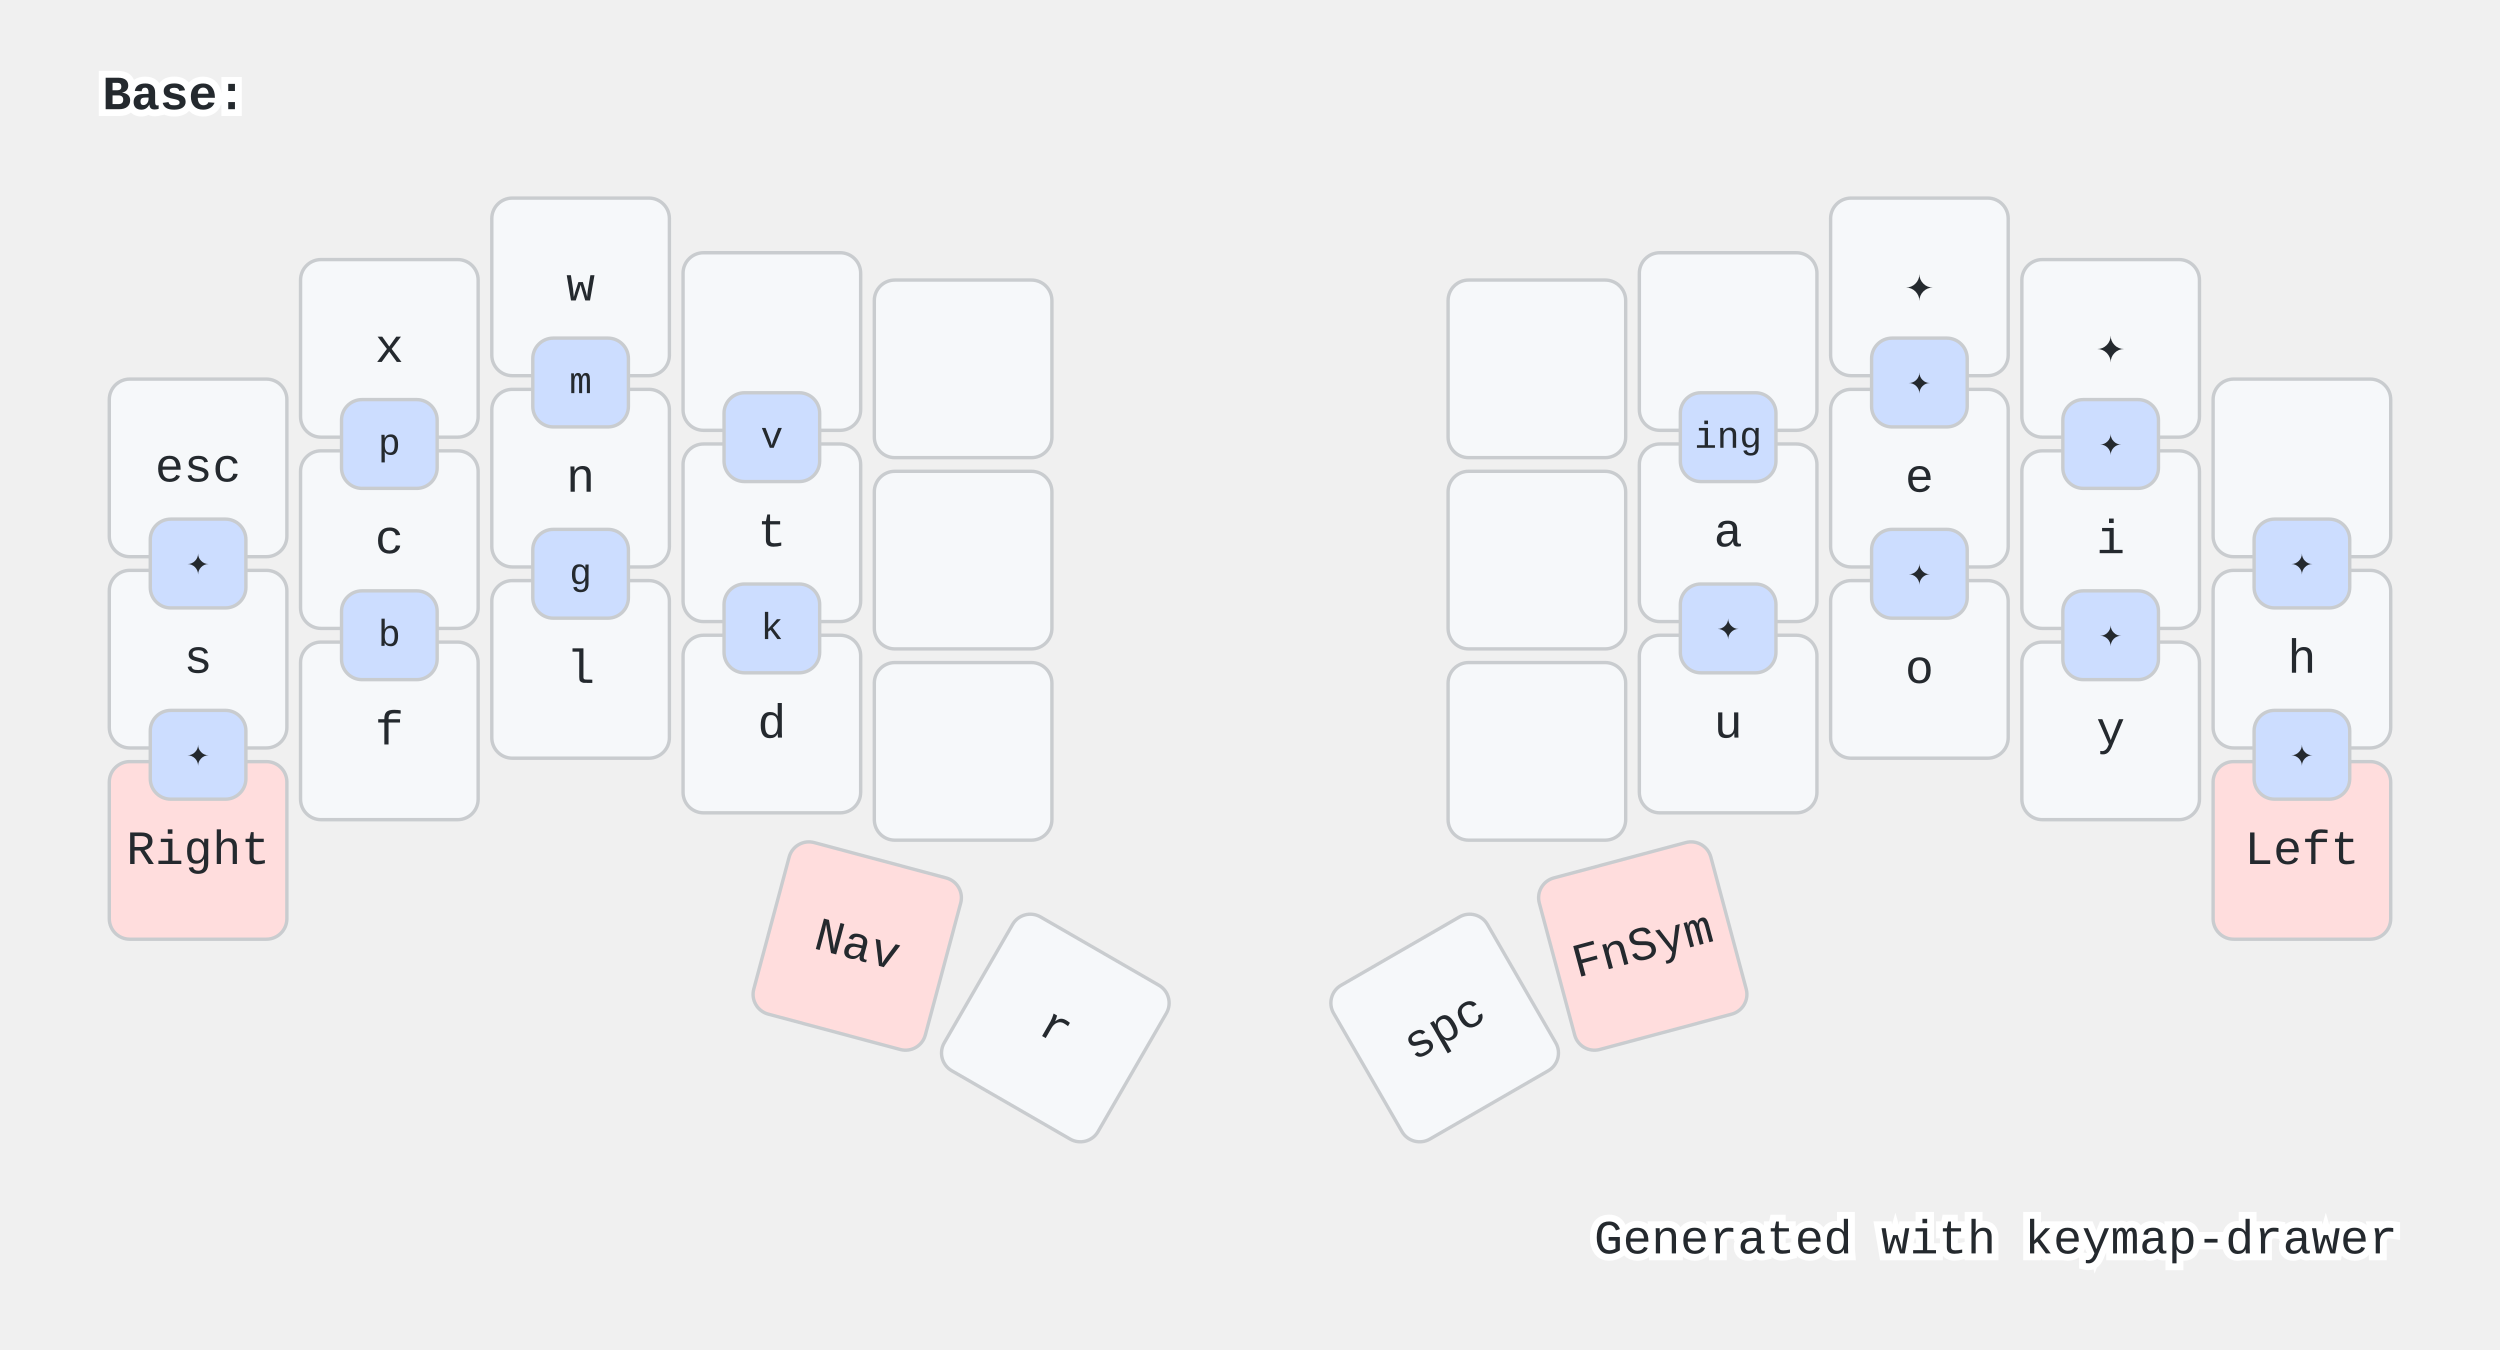
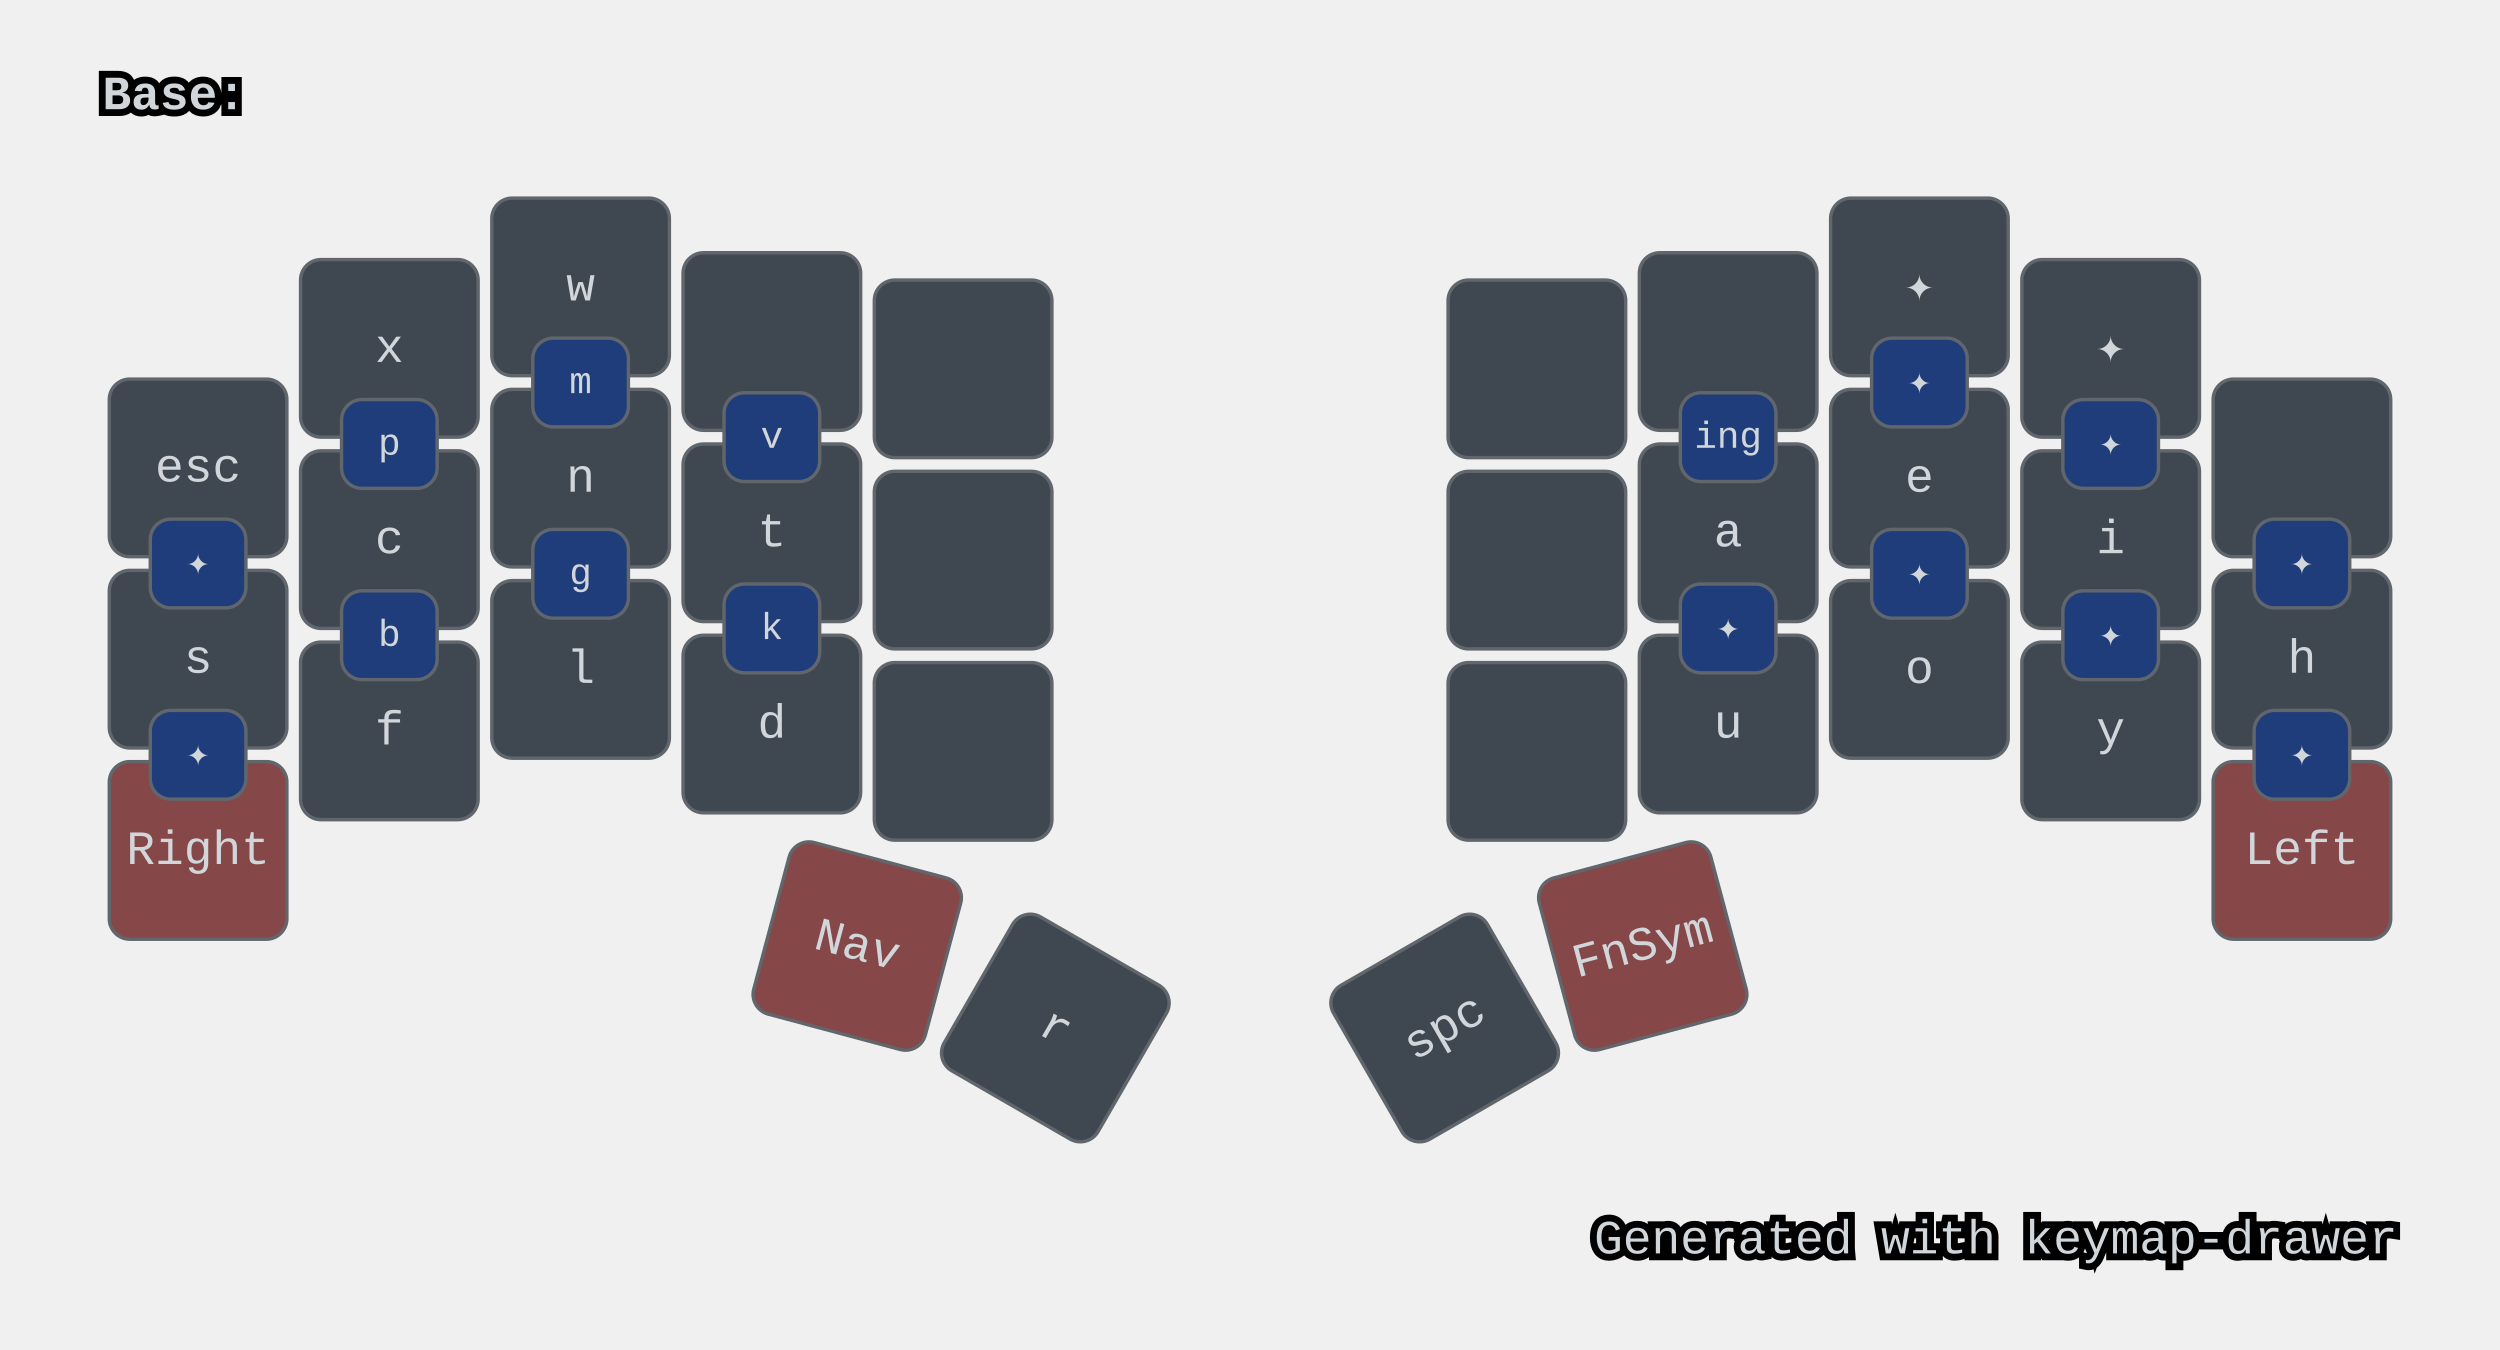
<svg xmlns="http://www.w3.org/2000/svg" width="732" height="395" viewBox="0 0 732 395" class="keymap">
  <style>/* inherit to force styles through use tags */
svg path {
    fill: inherit;
}

/* font and background color specifications */
svg.keymap {
    font-family: SFMono-Regular,Consolas,Liberation Mono,Menlo,monospace;
    font-size: 14px;
    font-kerning: normal;
    text-rendering: optimizeLegibility;
    fill: #24292e;
}

/* default key styling */
rect.key {
    fill: #f6f8fa;
}

rect.key, rect.combo {
    stroke: #c9cccf;
    stroke-width: 1;
}

/* default key side styling, only used is draw_key_sides is set */
rect.side {
    filter: brightness(90%);
}

/* color accent for combo boxes */
rect.combo, rect.combo-separate {
    fill: #cdf;
}

/* color accent for held keys */
rect.held, rect.combo.held {
    fill: #fdd;
}

/* color accent for ghost (optional) keys */
rect.ghost, rect.combo.ghost {
    stroke-dasharray: 4, 4;
    stroke-width: 2;
}

text {
    text-anchor: middle;
    dominant-baseline: middle;
}

/* styling for layer labels */
text.label {
    font-weight: bold;
    text-anchor: start;
    stroke: white;
    stroke-width: 4;
    paint-order: stroke;
}

/* styling for optional footer */
text.footer {
    text-anchor: end;
    dominant-baseline: auto;
    stroke: white;
    stroke-width: 4;
    paint-order: stroke;
}

/* styling for combo tap, and key non-tap label text */
text.combo, text.hold, text.shifted, text.left, text.right, text.tl, text.tr, text.bl, text.br {
    font-size: 11px;
}

text.hold, text.bl, text.br {
    text-anchor: middle;
    dominant-baseline: auto;
}

text.shifted, text.tl, text.tr {
    text-anchor: middle;
    dominant-baseline: hanging;
}

text.left, text.tl, text.bl {
    text-anchor: start;
}

text.right, text.tr, text.br {
    text-anchor: end;
}

text.layer-activator {
    text-decoration: underline;
}

/* styling for hold/shifted label text in combo box */
text.combo.hold, text.combo.shifted, text.combo.left, text.combo.right {
    font-size: 8px;
}

/* lighter symbol for transparent keys */
text.trans {
    fill: #7b7e81;
}

/* styling for combo dendrons */
path.combo {
    stroke-width: 1;
    stroke: gray;
    fill: none;
}

/* Start Tabler Icons Cleanup */
/* cannot use height/width with glyphs */
.icon-tabler &gt; path {
    fill: inherit;
    stroke: inherit;
    stroke-width: 2;
}
/* hide tabler's default box */
.icon-tabler &gt; path[stroke="none"][fill="none"] {
    visibility: hidden;
}
/* End Tabler Icons Cleanup */

- @media (prefers-color-scheme: dark) {
svg.keymap { fill: #d1d6db; }
rect.key { fill: #3f4750; }
rect.key, rect.combo { stroke: #60666c; }
rect.combo, rect.combo-separate { fill: #1f3d7a; }
rect.held, rect.combo.held { fill: #854747; }
text.label, text.footer { stroke: black; }
text.trans { fill: #7e8184; }
path.combo { stroke: #7f7f7f; }
- 
- }</style>
+ </style>
  <g transform="translate(30, 0)" class="layer-Base">
    <text x="0" y="28" class="label" id="Base">Base:</text>
    <g transform="translate(0, 56)">
      <g transform="translate(28, 81)" class="key keypos-0">
        <rect rx="6" ry="6" x="-26" y="-26" width="52" height="52" class="key" />
        <text x="0" y="0" class="key tap">esc</text>
      </g>
      <g transform="translate(84, 46)" class="key keypos-1">
        <rect rx="6" ry="6" x="-26" y="-26" width="52" height="52" class="key" />
        <text x="0" y="0" class="key tap">x</text>
      </g>
      <g transform="translate(140, 28)" class="key keypos-2">
        <rect rx="6" ry="6" x="-26" y="-26" width="52" height="52" class="key" />
        <text x="0" y="0" class="key tap">w</text>
      </g>
      <g transform="translate(196, 44)" class="key keypos-3">
        <rect rx="6" ry="6" x="-26" y="-26" width="52" height="52" class="key" />
      </g>
      <g transform="translate(252, 52)" class="key keypos-4">
        <rect rx="6" ry="6" x="-26" y="-26" width="52" height="52" class="key" />
      </g>
      <g transform="translate(420, 52)" class="key keypos-5">
        <rect rx="6" ry="6" x="-26" y="-26" width="52" height="52" class="key" />
      </g>
      <g transform="translate(476, 44)" class="key keypos-6">
        <rect rx="6" ry="6" x="-26" y="-26" width="52" height="52" class="key" />
      </g>
      <g transform="translate(532, 28)" class="key keypos-7">
        <rect rx="6" ry="6" x="-26" y="-26" width="52" height="52" class="key" />
        <text x="0" y="0" class="key tap">✦</text>
      </g>
      <g transform="translate(588, 46)" class="key keypos-8">
        <rect rx="6" ry="6" x="-26" y="-26" width="52" height="52" class="key" />
        <text x="0" y="0" class="key tap">✦</text>
      </g>
      <g transform="translate(644, 81)" class="key keypos-9">
        <rect rx="6" ry="6" x="-26" y="-26" width="52" height="52" class="key" />
      </g>
      <g transform="translate(28, 137)" class="key keypos-10">
        <rect rx="6" ry="6" x="-26" y="-26" width="52" height="52" class="key" />
        <text x="0" y="0" class="key tap">s</text>
      </g>
      <g transform="translate(84, 102)" class="key keypos-11">
        <rect rx="6" ry="6" x="-26" y="-26" width="52" height="52" class="key" />
        <text x="0" y="0" class="key tap">c</text>
      </g>
      <g transform="translate(140, 84)" class="key keypos-12">
        <rect rx="6" ry="6" x="-26" y="-26" width="52" height="52" class="key" />
        <text x="0" y="0" class="key tap">n</text>
      </g>
      <g transform="translate(196, 100)" class="key keypos-13">
        <rect rx="6" ry="6" x="-26" y="-26" width="52" height="52" class="key" />
        <text x="0" y="0" class="key tap">t</text>
      </g>
      <g transform="translate(252, 108)" class="key keypos-14">
        <rect rx="6" ry="6" x="-26" y="-26" width="52" height="52" class="key" />
      </g>
      <g transform="translate(420, 108)" class="key keypos-15">
        <rect rx="6" ry="6" x="-26" y="-26" width="52" height="52" class="key" />
      </g>
      <g transform="translate(476, 100)" class="key keypos-16">
        <rect rx="6" ry="6" x="-26" y="-26" width="52" height="52" class="key" />
        <text x="0" y="0" class="key tap">a</text>
      </g>
      <g transform="translate(532, 84)" class="key keypos-17">
        <rect rx="6" ry="6" x="-26" y="-26" width="52" height="52" class="key" />
        <text x="0" y="0" class="key tap">e</text>
      </g>
      <g transform="translate(588, 102)" class="key keypos-18">
        <rect rx="6" ry="6" x="-26" y="-26" width="52" height="52" class="key" />
        <text x="0" y="0" class="key tap">i</text>
      </g>
      <g transform="translate(644, 137)" class="key keypos-19">
        <rect rx="6" ry="6" x="-26" y="-26" width="52" height="52" class="key" />
        <text x="0" y="0" class="key tap">h</text>
      </g>
      <g transform="translate(28, 193)" class="key held keypos-20">
        <rect rx="6" ry="6" x="-26" y="-26" width="52" height="52" class="key held" />
        <text x="0" y="0" class="key held tap">Right</text>
      </g>
      <g transform="translate(84, 158)" class="key keypos-21">
        <rect rx="6" ry="6" x="-26" y="-26" width="52" height="52" class="key" />
        <text x="0" y="0" class="key tap">f</text>
      </g>
      <g transform="translate(140, 140)" class="key keypos-22">
        <rect rx="6" ry="6" x="-26" y="-26" width="52" height="52" class="key" />
        <text x="0" y="0" class="key tap">l</text>
      </g>
      <g transform="translate(196, 156)" class="key keypos-23">
        <rect rx="6" ry="6" x="-26" y="-26" width="52" height="52" class="key" />
        <text x="0" y="0" class="key tap">d</text>
      </g>
      <g transform="translate(252, 164)" class="key keypos-24">
        <rect rx="6" ry="6" x="-26" y="-26" width="52" height="52" class="key" />
      </g>
      <g transform="translate(420, 164)" class="key keypos-25">
        <rect rx="6" ry="6" x="-26" y="-26" width="52" height="52" class="key" />
      </g>
      <g transform="translate(476, 156)" class="key keypos-26">
        <rect rx="6" ry="6" x="-26" y="-26" width="52" height="52" class="key" />
        <text x="0" y="0" class="key tap">u</text>
      </g>
      <g transform="translate(532, 140)" class="key keypos-27">
        <rect rx="6" ry="6" x="-26" y="-26" width="52" height="52" class="key" />
        <text x="0" y="0" class="key tap">o</text>
      </g>
      <g transform="translate(588, 158)" class="key keypos-28">
        <rect rx="6" ry="6" x="-26" y="-26" width="52" height="52" class="key" />
        <text x="0" y="0" class="key tap">y</text>
      </g>
      <g transform="translate(644, 193)" class="key held keypos-29">
        <rect rx="6" ry="6" x="-26" y="-26" width="52" height="52" class="key held" />
        <text x="0" y="0" class="key held tap">Left</text>
      </g>
      <g transform="translate(221, 221) rotate(15.0)" class="key held keypos-30">
        <rect rx="6" ry="6" x="-26" y="-26" width="52" height="52" class="key held" />
        <text x="0" y="0" class="key held tap">Nav</text>
      </g>
      <g transform="translate(279, 245) rotate(30.0)" class="key keypos-31">
        <rect rx="6" ry="6" x="-26" y="-26" width="52" height="52" class="key" />
        <text x="0" y="0" class="key tap">r</text>
      </g>
      <g transform="translate(393, 245) rotate(-30.0)" class="key keypos-32">
        <rect rx="6" ry="6" x="-26" y="-26" width="52" height="52" class="key" />
        <text x="0" y="0" class="key tap">spc</text>
      </g>
      <g transform="translate(451, 221) rotate(-15.0)" class="key held keypos-33">
        <rect rx="6" ry="6" x="-26" y="-26" width="52" height="52" class="key held" />
        <text x="0" y="0" class="key held tap">FnSym</text>
      </g>
      <g class="combo combopos-0">
        <rect rx="6" ry="6" x="182" y="59" width="28" height="26" class="combo" />
        <text x="196" y="72" class="combo tap">v</text>
      </g>
      <g class="combo combopos-1">
        <rect rx="6" ry="6" x="182" y="115" width="28" height="26" class="combo" />
        <text x="196" y="128" class="combo tap">k</text>
      </g>
      <g class="combo combopos-2">
        <rect rx="6" ry="6" x="126" y="43" width="28" height="26" class="combo" />
        <text x="140" y="56" class="combo tap">m</text>
      </g>
      <g class="combo combopos-3">
        <rect rx="6" ry="6" x="126" y="99" width="28" height="26" class="combo" />
        <text x="140" y="112" class="combo tap">g</text>
      </g>
      <g class="combo combopos-4">
        <rect rx="6" ry="6" x="70" y="61" width="28" height="26" class="combo" />
        <text x="84" y="74" class="combo tap">p</text>
      </g>
      <g class="combo combopos-5">
        <rect rx="6" ry="6" x="70" y="117" width="28" height="26" class="combo" />
        <text x="84" y="130" class="combo tap">b</text>
      </g>
      <g class="combo combopos-6">
        <rect rx="6" ry="6" x="14" y="96" width="28" height="26" class="combo" />
        <text x="28" y="109" class="combo tap">✦</text>
      </g>
      <g class="combo combopos-7">
        <rect rx="6" ry="6" x="14" y="152" width="28" height="26" class="combo" />
        <text x="28" y="165" class="combo tap">✦</text>
      </g>
      <g class="combo combopos-8">
        <rect rx="6" ry="6" x="462" y="59" width="28" height="26" class="combo" />
        <text x="476" y="72" class="combo tap">ing</text>
      </g>
      <g class="combo combopos-9">
        <rect rx="6" ry="6" x="462" y="115" width="28" height="26" class="combo" />
        <text x="476" y="128" class="combo tap">✦</text>
      </g>
      <g class="combo combopos-10">
        <rect rx="6" ry="6" x="518" y="43" width="28" height="26" class="combo" />
        <text x="532" y="56" class="combo tap">✦</text>
      </g>
      <g class="combo combopos-11">
        <rect rx="6" ry="6" x="518" y="99" width="28" height="26" class="combo" />
        <text x="532" y="112" class="combo tap">✦</text>
      </g>
      <g class="combo combopos-12">
        <rect rx="6" ry="6" x="574" y="61" width="28" height="26" class="combo" />
        <text x="588" y="74" class="combo tap">✦</text>
      </g>
      <g class="combo combopos-13">
        <rect rx="6" ry="6" x="574" y="117" width="28" height="26" class="combo" />
        <text x="588" y="130" class="combo tap">✦</text>
      </g>
      <g class="combo combopos-14">
        <rect rx="6" ry="6" x="630" y="96" width="28" height="26" class="combo" />
        <text x="644" y="109" class="combo tap">✦</text>
      </g>
      <g class="combo combopos-15">
        <rect rx="6" ry="6" x="630" y="152" width="28" height="26" class="combo" />
        <text x="644" y="165" class="combo tap">✦</text>
      </g>
    </g>
  </g>
  <text x="702.0" y="367.0" class="footer">Generated with <a href="https://github.com/caksoylar/keymap-drawer">keymap-drawer</a>
  </text>
</svg>
